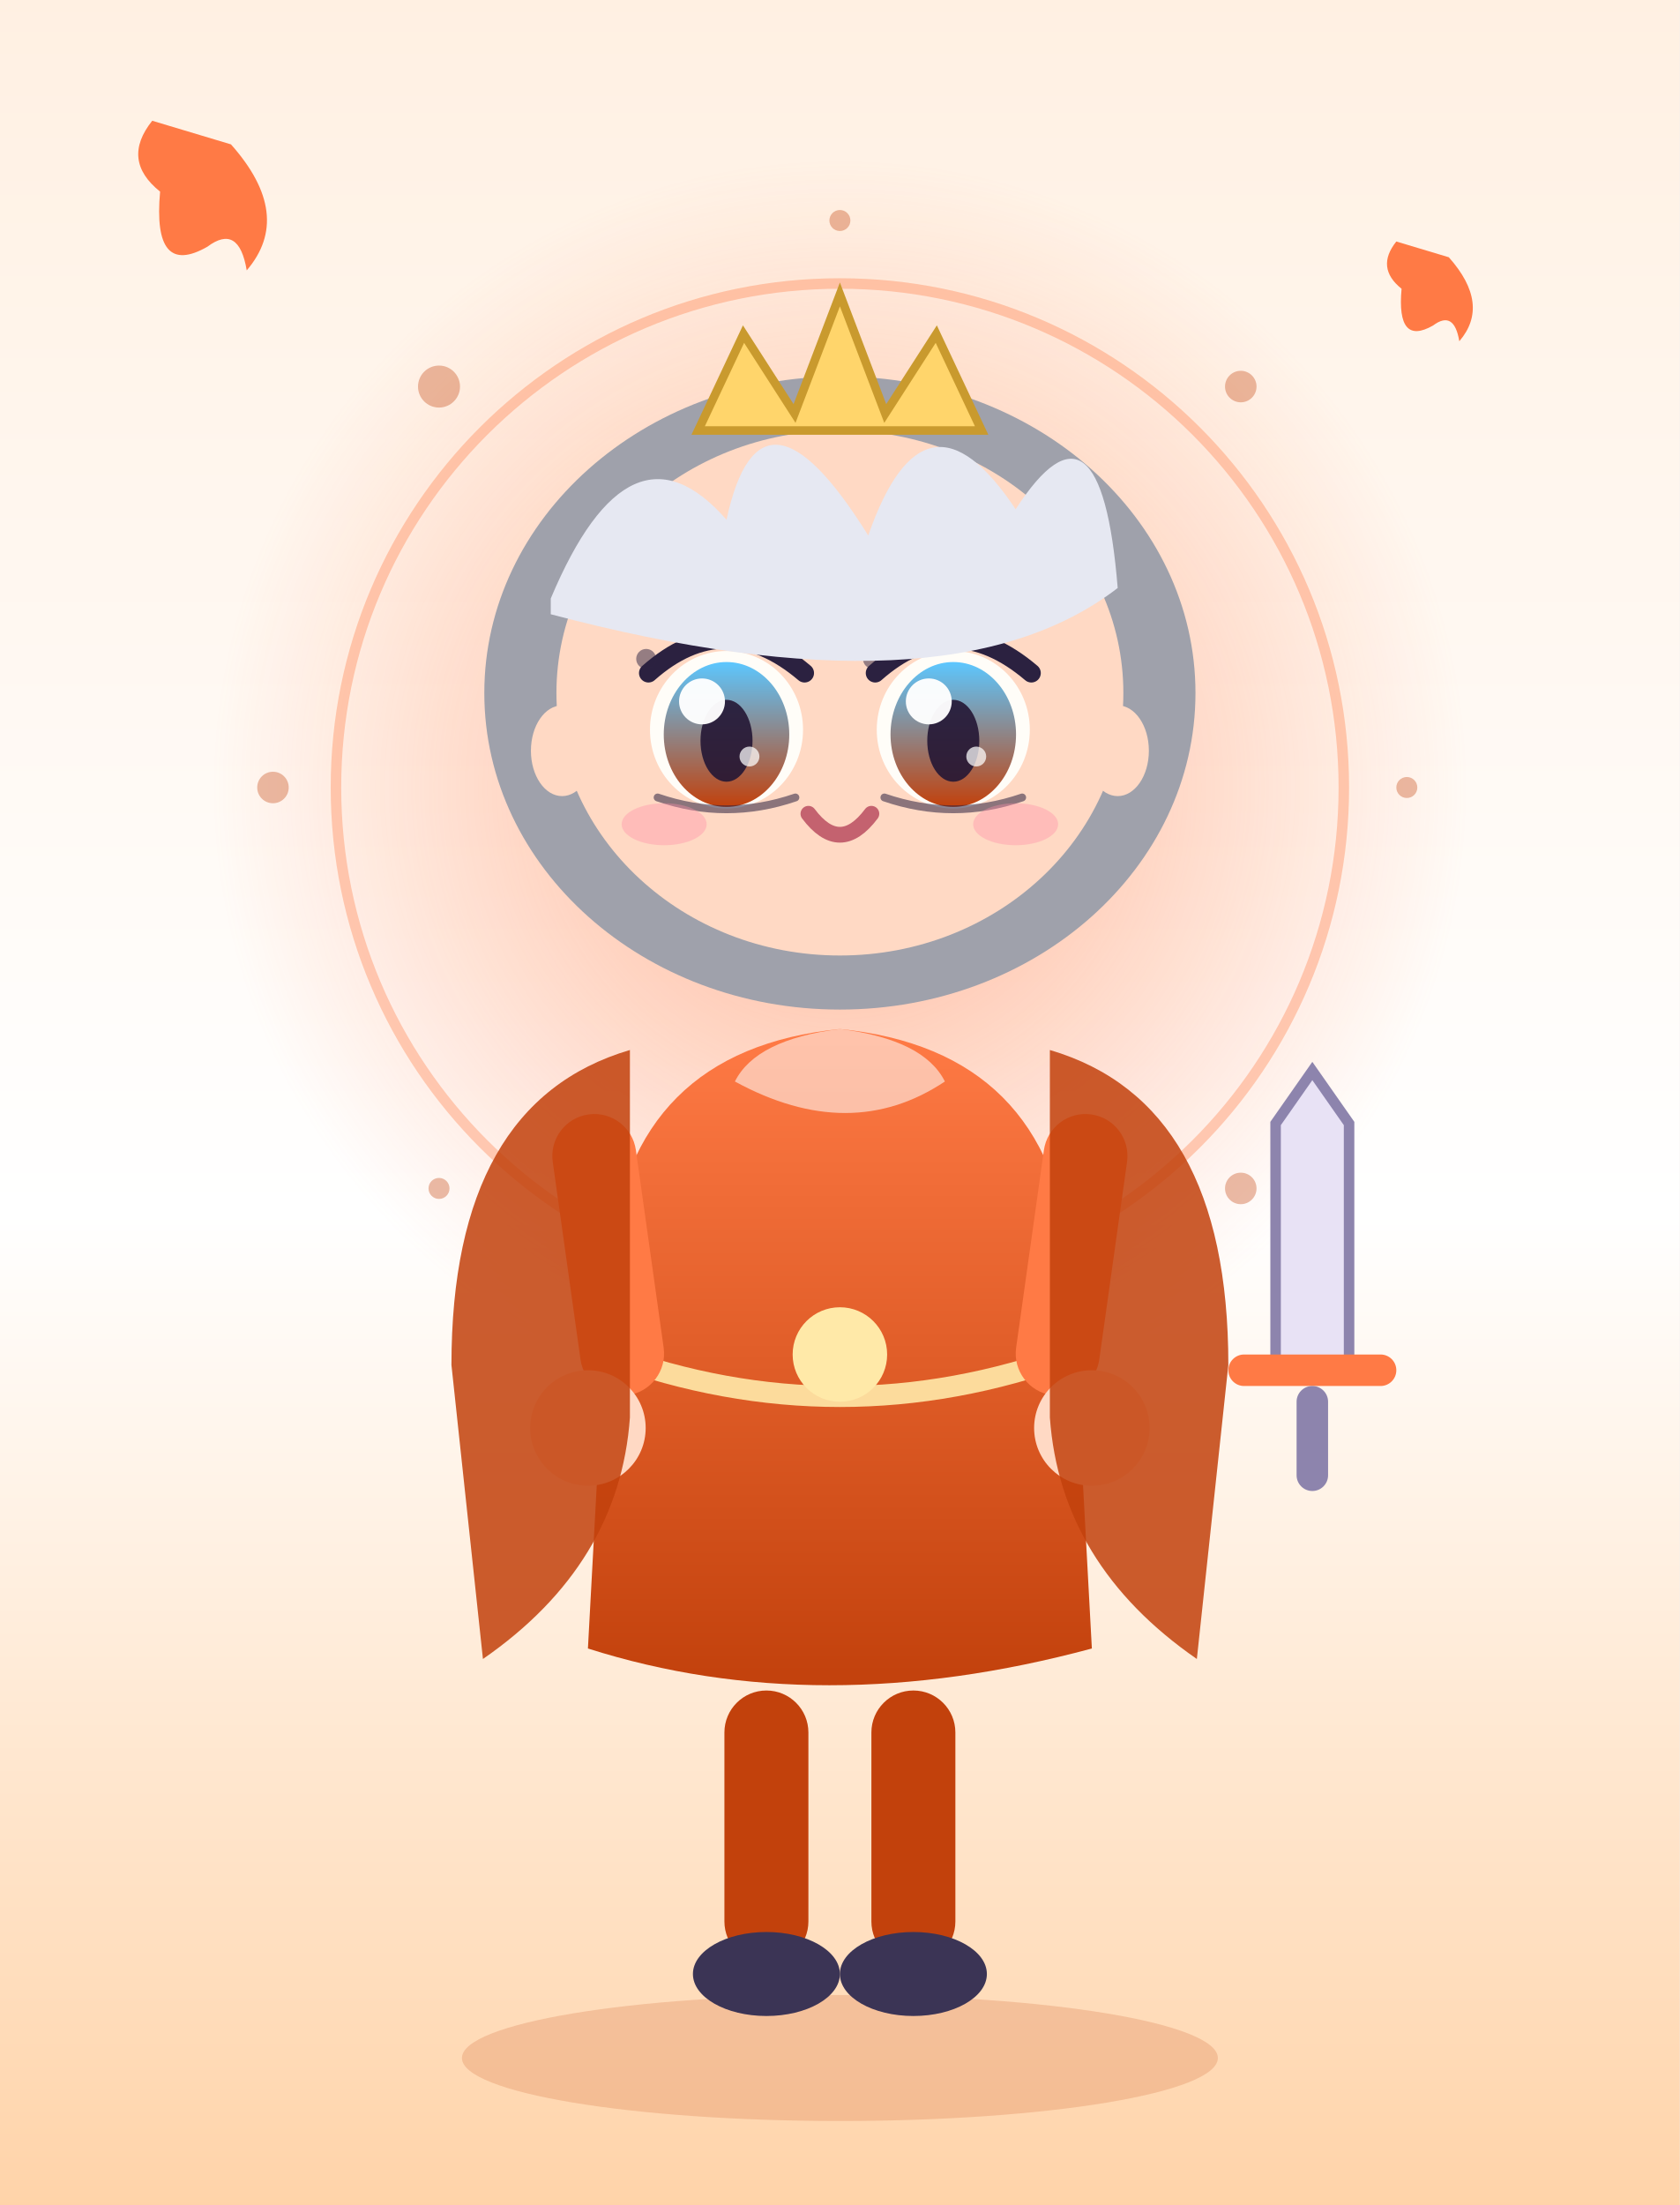
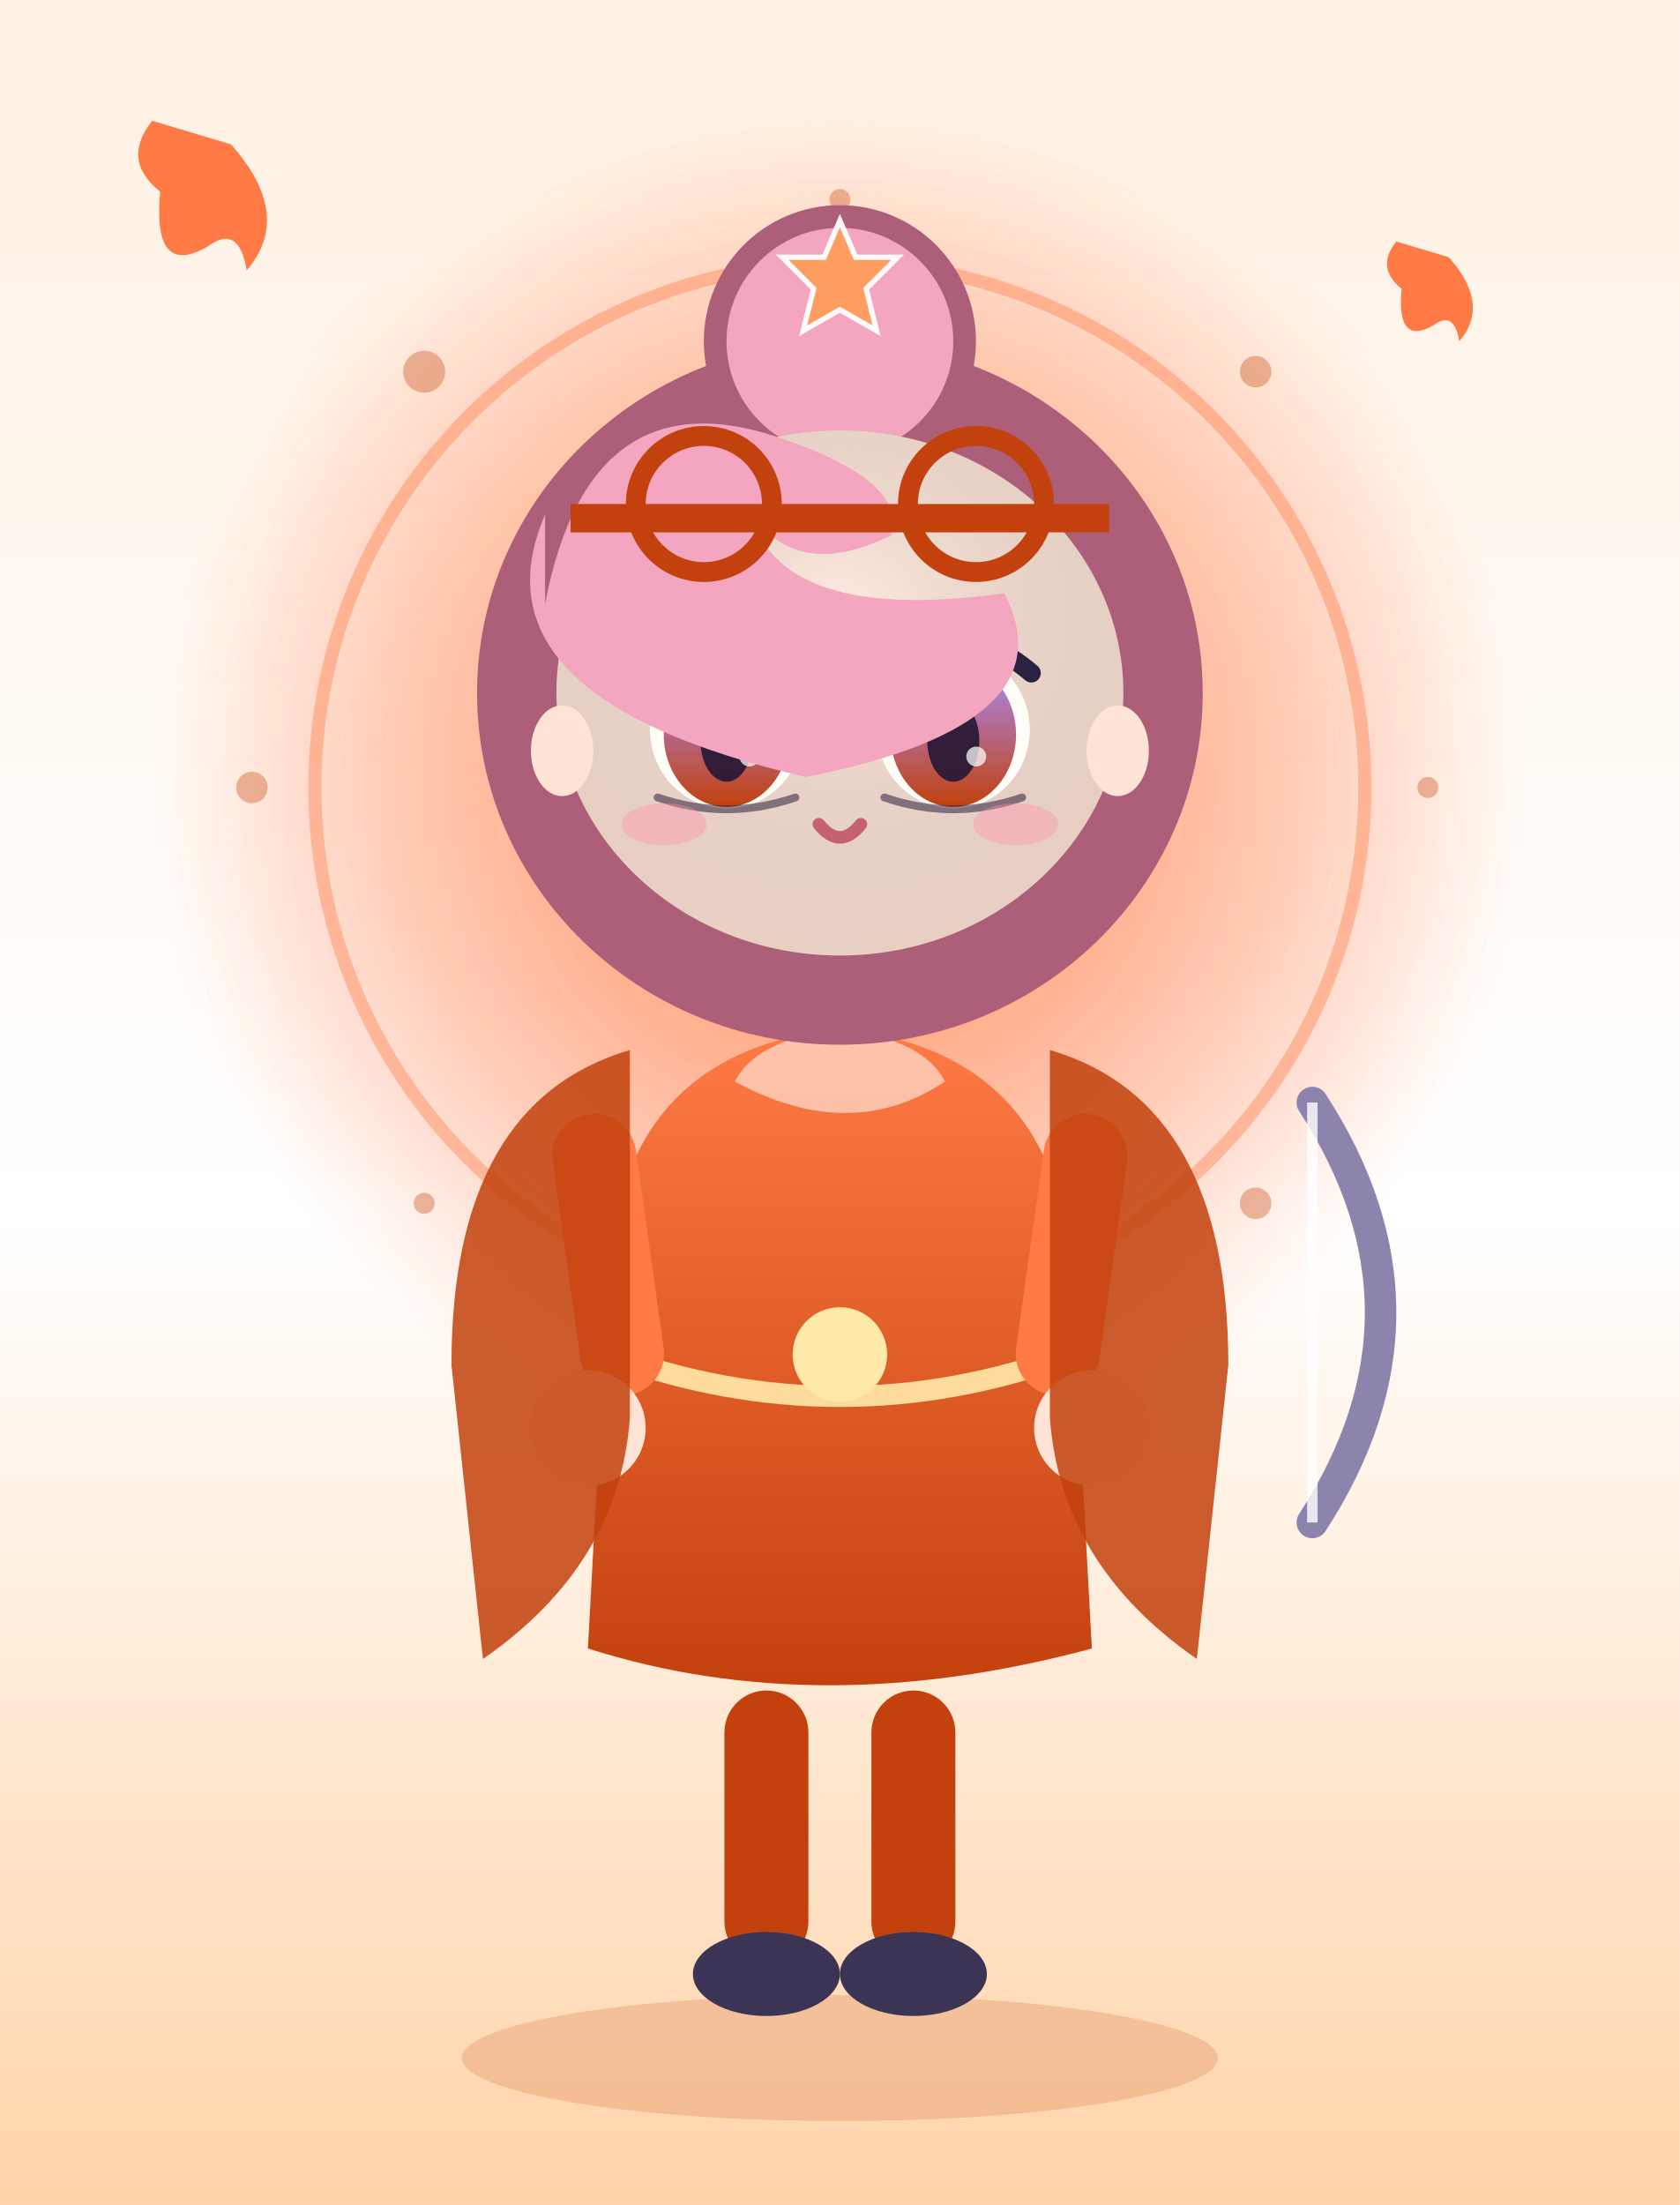
<svg xmlns="http://www.w3.org/2000/svg" viewBox="0 0 320 420" width="320" height="420">
  <defs>
    <linearGradient id="bg" x1="0" y1="0" x2="0" y2="1">
      <stop offset="0%" stop-color="#fff0e2" />
      <stop offset="55%" stop-color="#ffffff" />
      <stop offset="100%" stop-color="#ffd3a8" />
    </linearGradient>
    <radialGradient id="halo" cx="50%" cy="50%" r="50%">
-       <stop offset="0%" stop-color="#ff7a45" stop-opacity=".55" />
+       <stop offset="0%" stop-color="#ff7a45" stop-opacity=".6" />
      <stop offset="100%" stop-color="#ff7a45" stop-opacity="0" />
    </radialGradient>
+     <radialGradient id="face" cx="50%" cy="36%" r="72%">
+       <stop offset="0%" stop-color="#ffffff" stop-opacity=".28" />
+       <stop offset="100%" stop-color="#000000" stop-opacity=".08" />
+     </radialGradient>
    <linearGradient id="iris" x1="0" y1="0" x2="0" y2="1">
-       <stop offset="0%" stop-color="#5cc7ff" />
+       <stop offset="0%" stop-color="#a78bfa" />
      <stop offset="100%" stop-color="#c2410c" />
    </linearGradient>
    <linearGradient id="cloth" x1="0" y1="0" x2="0" y2="1">
      <stop offset="0%" stop-color="#ff7a45" />
      <stop offset="100%" stop-color="#c2410c" />
    </linearGradient>
+     <filter id="hglow" x="-60%" y="-60%" width="220%" height="220%">
+       <feGaussianBlur stdDeviation="4" result="b" />
+       <feMerge>
+         <feMergeNode in="b" />
+         <feMergeNode in="SourceGraphic" />
+       </feMerge>
+     </filter>
  </defs>
  <rect width="320" height="420" fill="url(#bg)" />
-   <circle cx="160" cy="150" r="120" fill="url(#halo)" />
-   <circle cx="160" cy="150" r="96" fill="none" stroke="#ff7a45" stroke-width="2" opacity=".35" />
-   <circle cx="268" cy="150" r="2" fill="#c2410c" opacity=".35" />
-   <circle cx="236.368" cy="226.368" r="3" fill="#c2410c" opacity=".35" />
-   <circle cx="160" cy="258" r="4" fill="#c2410c" opacity=".35" />
-   <circle cx="83.632" cy="226.368" r="2" fill="#c2410c" opacity=".35" />
-   <circle cx="52" cy="150" r="3" fill="#c2410c" opacity=".35" />
-   <circle cx="83.632" cy="73.632" r="4" fill="#c2410c" opacity=".35" />
-   <circle cx="160" cy="42" r="2" fill="#c2410c" opacity=".35" />
-   <circle cx="236.368" cy="73.632" r="3" fill="#c2410c" opacity=".35" />
+   <circle cx="160" cy="150" r="128" fill="url(#halo)" filter="url(#hglow)" />
+   <circle cx="160" cy="150" r="100" fill="none" stroke="#ff7a45" stroke-width="2.5" opacity=".4" />
+   <circle cx="272" cy="150" r="2" fill="#c2410c" opacity=".35" />
+   <circle cx="239.196" cy="229.196" r="3" fill="#c2410c" opacity=".35" />
+   <circle cx="160" cy="262" r="4" fill="#c2410c" opacity=".35" />
+   <circle cx="80.804" cy="229.196" r="2" fill="#c2410c" opacity=".35" />
+   <circle cx="48" cy="150" r="3" fill="#c2410c" opacity=".35" />
+   <circle cx="80.804" cy="70.804" r="4" fill="#c2410c" opacity=".35" />
+   <circle cx="160" cy="38" r="2" fill="#c2410c" opacity=".35" />
+   <circle cx="239.196" cy="70.804" r="3" fill="#c2410c" opacity=".35" />
  <path d="M44 27.5 q12 13.5 3 24 q-1.5 -9 -7.5 -4.5 q-10.5 6 -9 -10.5 q-7.5 -6 -1.5 -13.5 z" fill="#ff7a45" />
  <path d="M276 49 q8 9 2 16 q-1 -6 -5 -3 q-7 4 -6 -7 q-5 -4 -1 -9 z" fill="#ff7a45" />
  <ellipse cx="160" cy="392" rx="72" ry="12" fill="#c2410c" opacity=".18" />
  <rect x="138" y="322" width="16" height="52" rx="8" fill="#c2410c" />
  <rect x="166" y="322" width="16" height="52" rx="8" fill="#c2410c" />
  <ellipse cx="146" cy="376" rx="14" ry="8" fill="#3b3455" />
  <ellipse cx="174" cy="376" rx="14" ry="8" fill="#3b3455" />
  <path d="M160 196 q-40 4 -44 44 l-4 74 q44 14 96 0 l-4 -74 q-4 -40 -44 -44 z" fill="url(#cloth)" />
  <path d="M160 196 q-16 2 -20 10 q22 12 40 0 q-4 -8 -20 -10 z" fill="#fff" opacity=".55" />
  <path d="M116 258 q44 16 88 0" fill="none" stroke="#ffe9a8" stroke-width="4" opacity=".9" />
  <circle cx="160" cy="258" r="9" fill="#ffe9a8" />
  <rect x="108" y="212" width="16" height="54" rx="8" fill="#ff7a45" transform="rotate(-8 116 240)" />
  <rect x="196" y="212" width="16" height="54" rx="8" fill="#ff7a45" transform="rotate(8 204 240)" />
-   <circle cx="112" cy="272" r="11" fill="#ffd9c4" />
-   <circle cx="208" cy="272" r="11" fill="#ffd9c4" />
+   <circle cx="112" cy="272" r="11" fill="#ffe4d6" />
+   <circle cx="208" cy="272" r="11" fill="#ffe4d6" />
  <path d="M120 200 q-34 10 -34 60 l6 56 q26 -18 28 -46 z" fill="#c2410c" opacity=".85" />
  <path d="M200 200 q34 10 34 60 l-6 56 q-26 -18 -28 -46 z" fill="#c2410c" opacity=".85" />
  <g transform="translate(250,250) scale(1)">
-     <path d="M0 -46 l7 10 v46 h-14 v-46 z" fill="#e8e2f5" stroke="#8d84ad" stroke-width="2" />
-     <rect x="-16" y="8" width="32" height="6" rx="3" fill="#ff7a45" />
-     <rect x="-3" y="14" width="6" height="20" rx="3" fill="#8d84ad" />
+     <path d="M0 -40 q26 40 0 80" fill="none" stroke="#8d84ad" stroke-width="6" stroke-linecap="round" />
+     <line x1="0" y1="-40" x2="0" y2="40" stroke="#fff" stroke-width="2" opacity=".8" />
  </g>
-   <ellipse cx="160" cy="132" rx="67.738" ry="60.3" fill="#9fa1ab" />
-   <ellipse cx="160" cy="132" rx="54" ry="50" fill="#ffd9c4" />
-   <ellipse cx="107.08" cy="143" rx="5.94" ry="8.64" fill="#ffd9c4" />
-   <ellipse cx="212.92" cy="143" rx="5.94" ry="8.64" fill="#ffd9c4" />
+   <ellipse cx="160" cy="132" rx="69.12" ry="67" fill="#ad5f79" />
+   <circle cx="160" cy="65" r="23.76" fill="#f4a6c0" />
+   <circle cx="160" cy="65" r="23.76" fill="none" stroke="#ad5f79" stroke-width="4.32" />
+   <ellipse cx="160" cy="132" rx="54" ry="50" fill="#ffe4d6" />
+   <ellipse cx="160" cy="132" rx="54" ry="50" fill="url(#face)" />
+   <ellipse cx="107.08" cy="143" rx="5.94" ry="8.64" fill="#ffe4d6" />
+   <ellipse cx="212.92" cy="143" rx="5.94" ry="8.64" fill="#ffe4d6" />
  <g>
    <ellipse cx="138.4" cy="139" rx="14.58" ry="15" fill="#fffdf8" />
    <ellipse cx="138.4" cy="139.9" rx="11.956" ry="13.8" fill="url(#iris)" />
    <ellipse cx="138.4" cy="141.1" rx="4.957" ry="7.8" fill="#241634" opacity=".9" />
    <circle cx="133.734" cy="133.6" r="4.374" fill="#fff" opacity=".96" />
    <circle cx="142.774" cy="144.1" r="1.895" fill="#fff" opacity=".72" />
    <path d="M123.528 128.2 q14.58 -12.9 29.743 0" stroke="#2b2140" stroke-width="3.6" fill="none" stroke-linecap="round" />
    <path d="M125.278 151.9 q13.122 4.5 26.244 0" stroke="#2b2140" stroke-width="1.5" fill="none" stroke-linecap="round" opacity=".55" />
    <circle cx="123.091" cy="125.5" r="1.895" fill="#2b2140" opacity=".5" />
  </g>
  <g>
    <ellipse cx="181.6" cy="139" rx="14.58" ry="15" fill="#fffdf8" />
    <ellipse cx="181.6" cy="139.9" rx="11.956" ry="13.8" fill="url(#iris)" />
    <ellipse cx="181.6" cy="141.1" rx="4.957" ry="7.8" fill="#241634" opacity=".9" />
    <circle cx="176.934" cy="133.6" r="4.374" fill="#fff" opacity=".96" />
    <circle cx="185.974" cy="144.1" r="1.895" fill="#fff" opacity=".72" />
    <path d="M166.728 128.2 q14.58 -12.9 29.743 0" stroke="#2b2140" stroke-width="3.6" fill="none" stroke-linecap="round" />
    <path d="M168.478 151.9 q13.122 4.5 26.244 0" stroke="#2b2140" stroke-width="1.5" fill="none" stroke-linecap="round" opacity=".55" />
    <circle cx="166.291" cy="125.5" r="1.895" fill="#2b2140" opacity=".5" />
  </g>
  <ellipse cx="126.52" cy="157" rx="8.1" ry="4" fill="#ff8fa8" opacity=".38" />
  <ellipse cx="193.48" cy="157" rx="8.1" ry="4" fill="#ff8fa8" opacity=".38" />
-   <path d="M154 155 q6 8 12 0" fill="none" stroke="#c4626f" stroke-width="3" stroke-linecap="round" />
-   <path d="M104.92 114 q15.12 -36 33.48 -15                      q6.48 -30 27 3 q10.8 -31 28.08 -5                      q16.2 -25 19.44 15 q-32.4 25 -108 5 z" fill="#e6e8f2" />
-   <path d="M133 82 l8.64 -18.36 l9.72 15.12                      l8.64 -22.68 l8.64 22.68 l9.72 -15.12 l8.64 18.36 z" fill="#ffd56b" stroke="#c99a2e" stroke-width="1.62" />
+   <path d="M156 157 q4 5 8 0" fill="none" stroke="#c4626f" stroke-width="2.4" stroke-linecap="round" />
+   <path d="M103.84 115 q8.64 -45 46.44 -31                      q22.68 8 19.44 18 q-18.36 9 -27 -5                      q5.4 22 48.6 16 q12.96 25 -37.8 35                      q-64.8 -15 -49.68 -50 z" fill="#f4a6c0" />
+   <path d="M108.7 96 h102.6 v5.4 h-102.6 z" fill="#c2410c" />
+   <circle cx="134.08" cy="96" r="12.96" fill="none" stroke="#c2410c" stroke-width="3.78" />
+   <circle cx="185.92" cy="96" r="12.96" fill="none" stroke="#c2410c" stroke-width="3.78" />
+   <g transform="translate(160,52)">
+     <path d="M0 -10 l3 7 l8 0 l-6 6 l2 8 l-7 -4 l-7 4 l2 -8 l-6 -6 l8 0 z" fill="#ff9d5c" stroke="#fff" stroke-width="1" opacity=".95" />
+   </g>
</svg>
